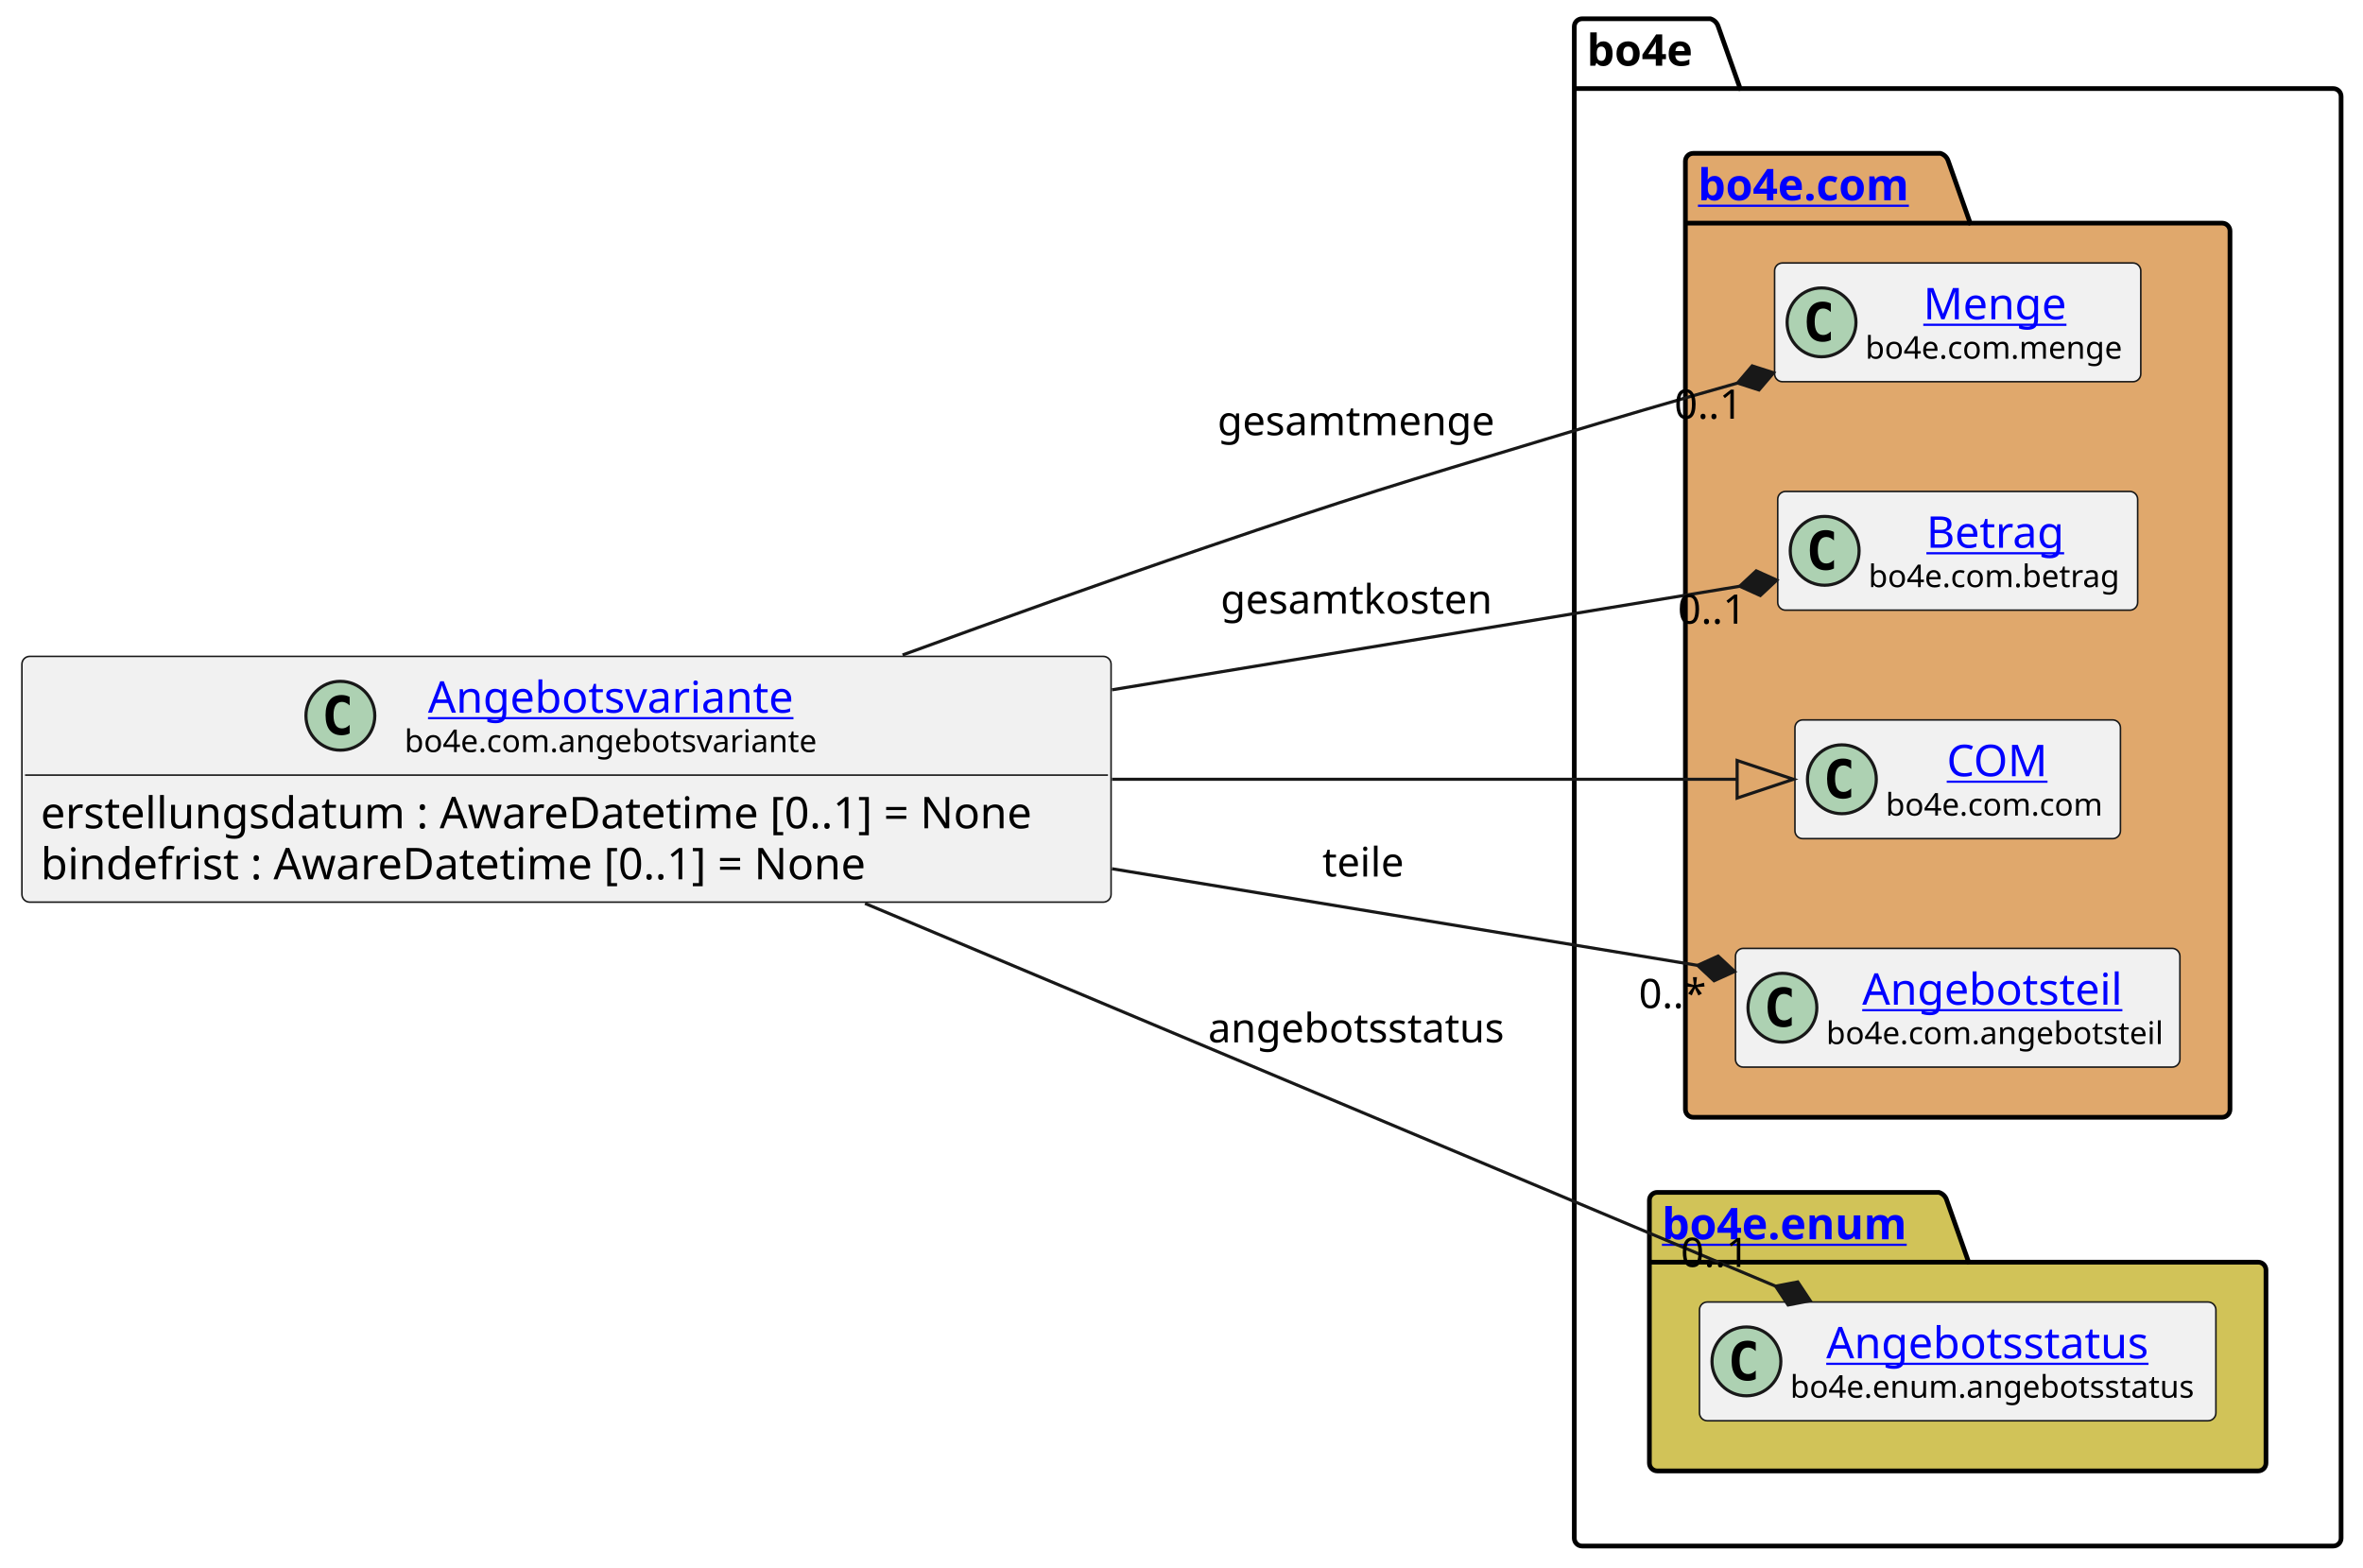
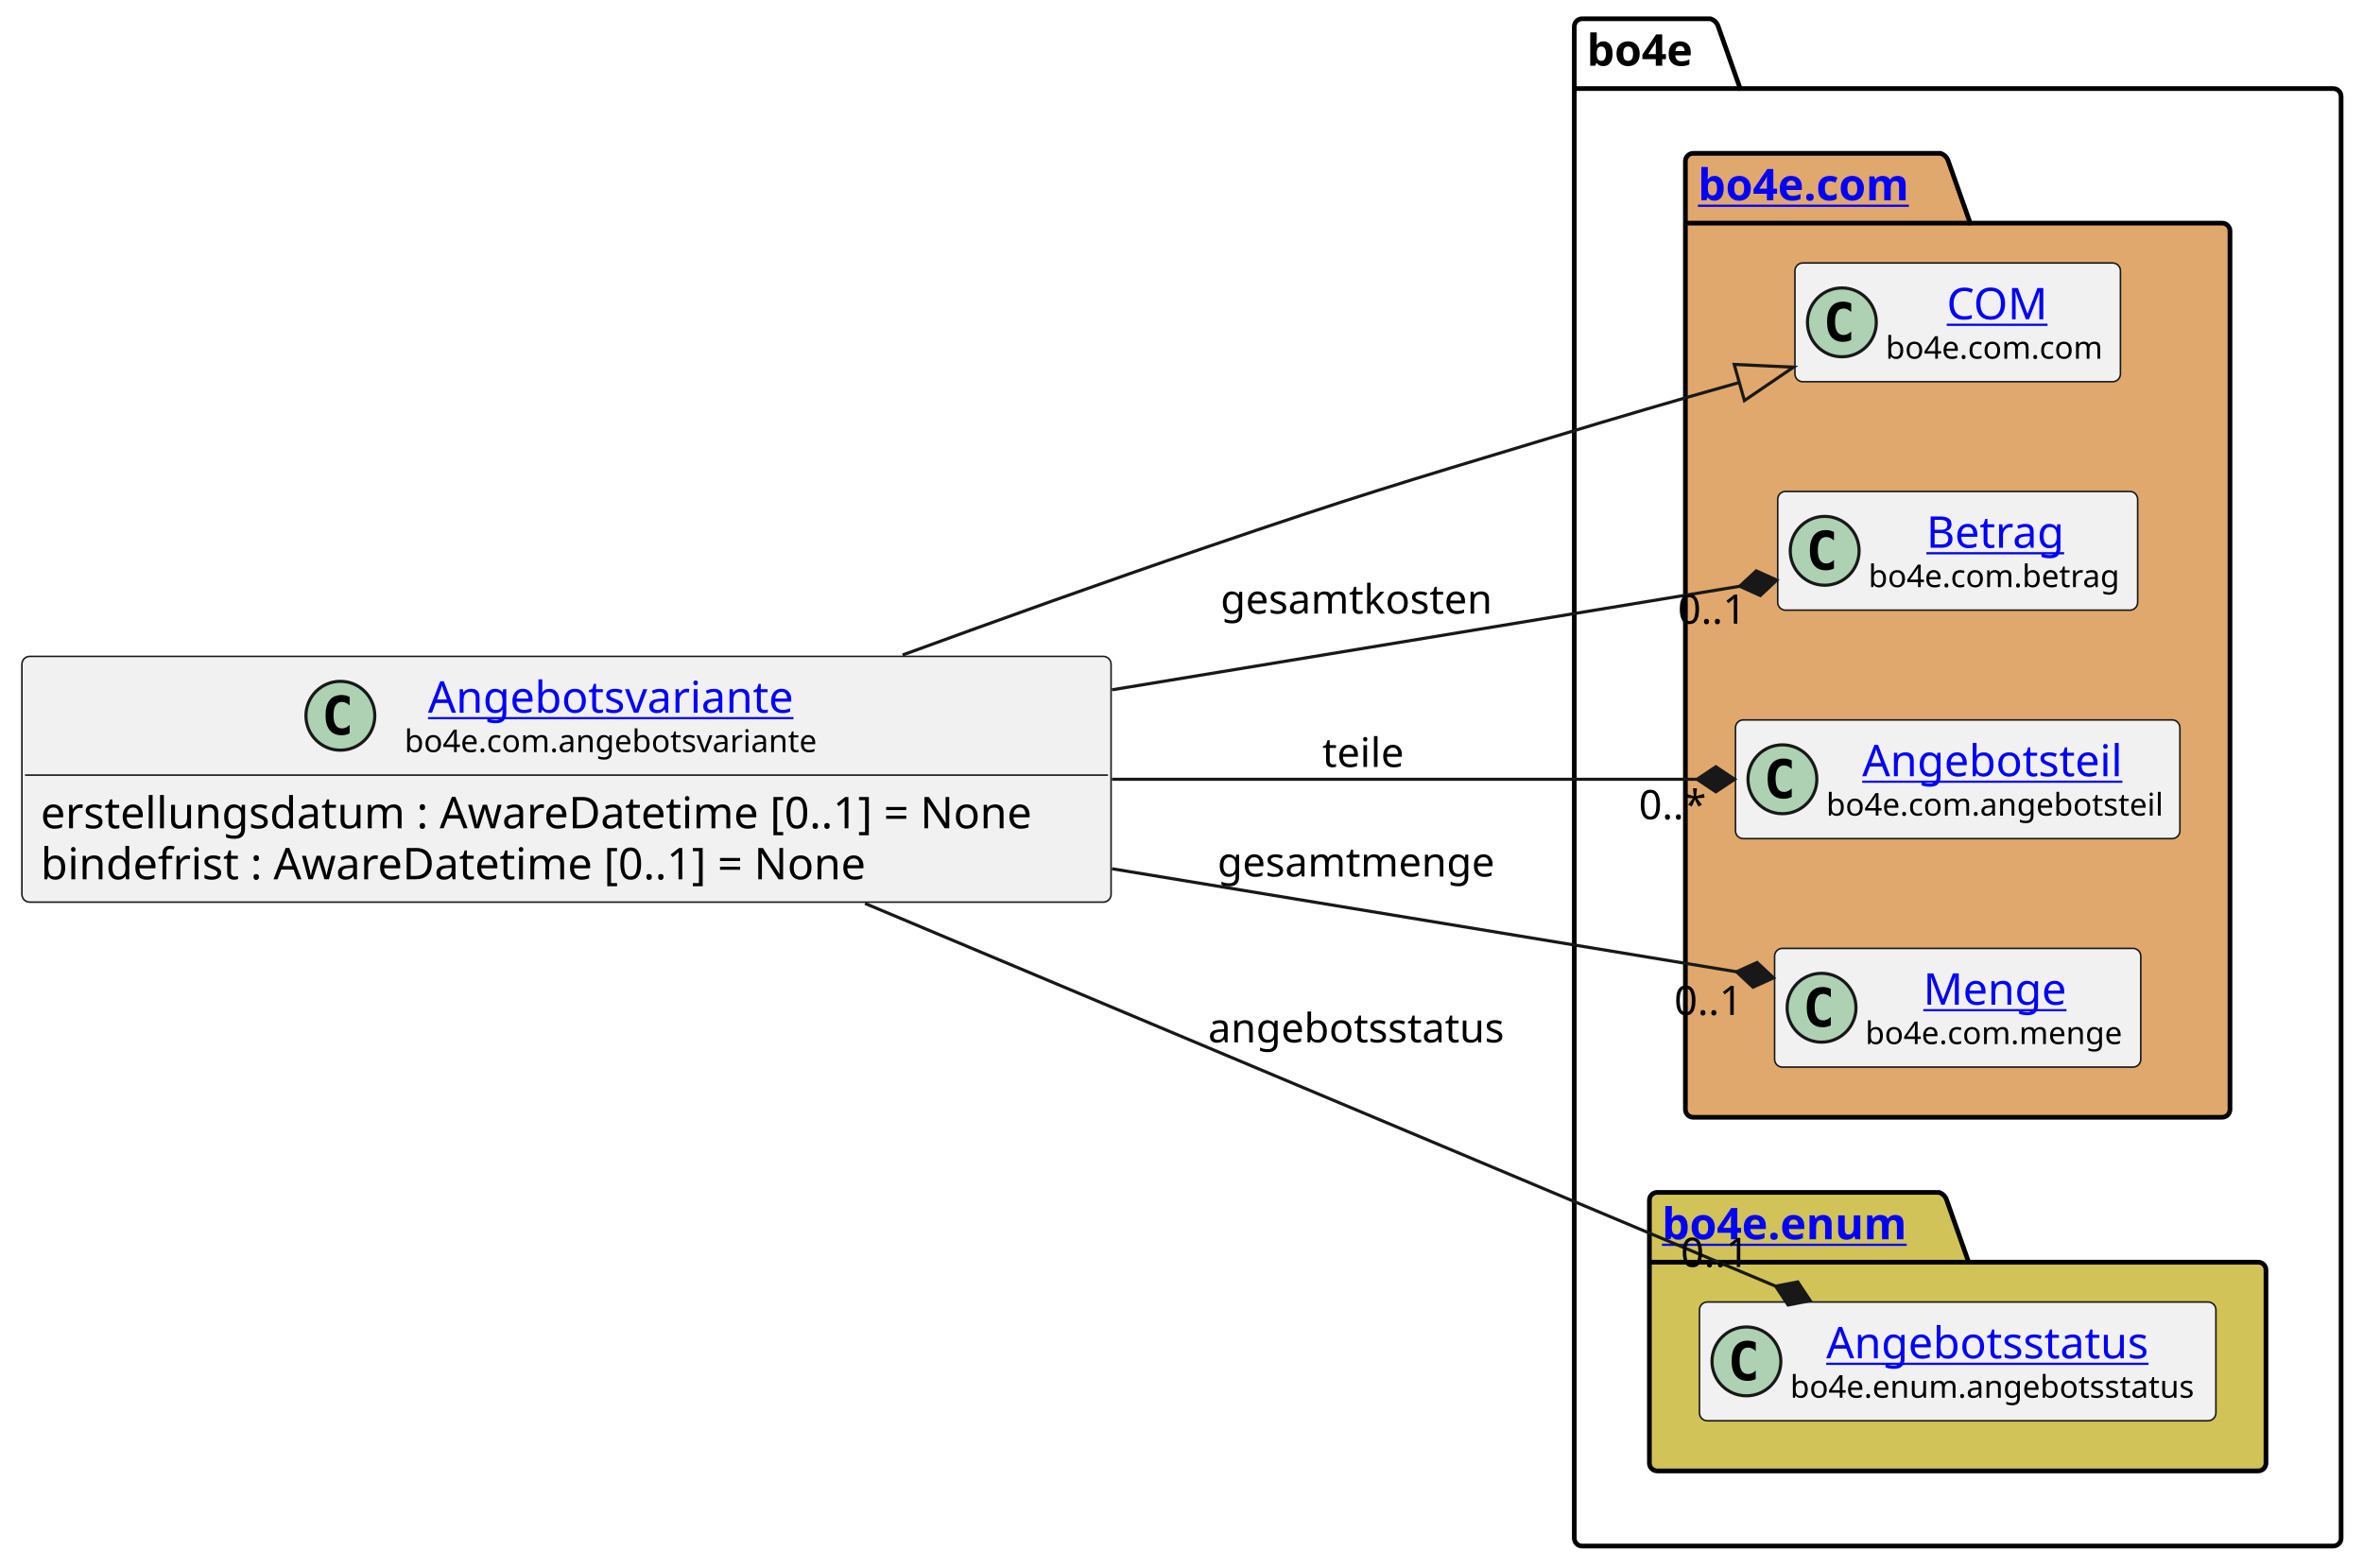
<svg xmlns="http://www.w3.org/2000/svg" xmlns:xlink="http://www.w3.org/1999/xlink" contentStyleType="text/css" height="501px" preserveAspectRatio="none" style="width:755px;height:501px;background:#FFFFFF;" version="1.1" viewBox="0 0 755 501" width="755px" zoomAndPan="magnify">
  <defs />
  <g>
    <g id="cluster_bo4e">
      <path d="M505.5,6 L546.5,6 A3.75,3.75 0 0 1 549,8.5 L556,28.297 L745.5,28.297 A2.5,2.5 0 0 1 748,30.797 L748,491.5 A2.5,2.5 0 0 1 745.5,494 L505.5,494 A2.5,2.5 0 0 1 503,491.5 L503,8.5 A2.5,2.5 0 0 1 505.5,6 " fill="none" style="stroke:#000000;stroke-width:1.5;" />
      <line style="stroke:#000000;stroke-width:1.5;" x1="503" x2="556" y1="28.297" y2="28.297" />
      <text fill="#000000" font-family="sans-serif" font-size="14" font-weight="bold" lengthAdjust="spacing" textLength="40" x="507" y="20.995">bo4e</text>
    </g>
    <g id="cluster_com">
      <path d="M541,49 L620,49 A3.75,3.75 0 0 1 622.5,51.5 L629.5,71.297 L710,71.297 A2.5,2.5 0 0 1 712.5,73.797 L712.5,354.5 A2.5,2.5 0 0 1 710,357 L541,357 A2.5,2.5 0 0 1 538.5,354.5 L538.5,51.5 A2.5,2.5 0 0 1 541,49 " fill="#E0A86C" style="stroke:#000000;stroke-width:1.5;" />
      <line style="stroke:#000000;stroke-width:1.5;" x1="538.5" x2="629.5" y1="71.297" y2="71.297" />
      <a href="https://bo4e.github.io/BO4E-python/latest/api/bo4e.com.html" target="_top" title="https://bo4e.github.io/BO4E-python/latest/api/bo4e.com.html" xlink:actuate="onRequest" xlink:href="https://bo4e.github.io/BO4E-python/latest/api/bo4e.com.html" xlink:show="new" xlink:title="https://bo4e.github.io/BO4E-python/latest/api/bo4e.com.html" xlink:type="simple">
        <text fill="#0000FF" font-family="sans-serif" font-size="14" font-weight="bold" lengthAdjust="spacing" text-decoration="underline" textLength="78" x="542.5" y="63.995">bo4e.com</text>
      </a>
    </g>
    <g id="cluster_enum">
      <path d="M529.5,381 L619.5,381 A3.75,3.75 0 0 1 622,383.5 L629,403.297 L721.5,403.297 A2.5,2.5 0 0 1 724,405.797 L724,467.5 A2.5,2.5 0 0 1 721.5,470 L529.5,470 A2.5,2.5 0 0 1 527,467.5 L527,383.5 A2.5,2.5 0 0 1 529.5,381 " fill="#D1C358" style="stroke:#000000;stroke-width:1.5;" />
      <line style="stroke:#000000;stroke-width:1.5;" x1="527" x2="629" y1="403.297" y2="403.297" />
      <a href="https://bo4e.github.io/BO4E-python/latest/api/bo4e.enum.html" target="_top" title="https://bo4e.github.io/BO4E-python/latest/api/bo4e.enum.html" xlink:actuate="onRequest" xlink:href="https://bo4e.github.io/BO4E-python/latest/api/bo4e.enum.html" xlink:show="new" xlink:title="https://bo4e.github.io/BO4E-python/latest/api/bo4e.enum.html" xlink:type="simple">
        <text fill="#0000FF" font-family="sans-serif" font-size="14" font-weight="bold" lengthAdjust="spacing" text-decoration="underline" textLength="89" x="531" y="395.995">bo4e.enum</text>
      </a>
    </g>
-     <g id="elem_Menge">
-       <rect codeLine="9" fill="#F1F1F1" height="37.938" id="Menge" rx="2.5" ry="2.5" style="stroke:#181818;stroke-width:0.5;" width="117" x="567" y="84.03" />
-       <ellipse cx="582" cy="102.999" fill="#ADD1B2" rx="11" ry="11" style="stroke:#181818;stroke-width:1.0;" />
-       <path d="M584.969,108.639 Q584.391,108.936 583.75,109.077 Q583.109,109.233 582.406,109.233 Q579.906,109.233 578.578,107.593 Q577.266,105.936 577.266,102.811 Q577.266,99.686 578.578,98.03 Q579.906,96.374 582.406,96.374 Q583.109,96.374 583.75,96.53 Q584.406,96.686 584.969,96.983 L584.969,99.702 Q584.344,99.124 583.75,98.858 Q583.156,98.577 582.531,98.577 Q581.188,98.577 580.5,99.655 Q579.812,100.718 579.812,102.811 Q579.812,104.905 580.5,105.983 Q581.188,107.046 582.531,107.046 Q583.156,107.046 583.75,106.78 Q584.344,106.499 584.969,105.921 L584.969,108.639 Z " fill="#000000" />
-       <a href="https://bo4e.github.io/BO4E-python/latest/api/bo4e.com.html#bo4e.com.menge.Menge" target="_top" title="https://bo4e.github.io/BO4E-python/latest/api/bo4e.com.html#bo4e.com.menge.Menge" xlink:actuate="onRequest" xlink:href="https://bo4e.github.io/BO4E-python/latest/api/bo4e.com.html#bo4e.com.menge.Menge" xlink:show="new" xlink:title="https://bo4e.github.io/BO4E-python/latest/api/bo4e.com.html#bo4e.com.menge.Menge" xlink:type="simple">
-         <text fill="#0000FF" font-family="sans-serif" font-size="14" lengthAdjust="spacing" text-decoration="underline" textLength="48" x="614.5" y="102.025">Menge</text>
+     <g id="elem_COM">
+       <rect codeLine="9" fill="#F1F1F1" height="37.938" id="COM" rx="2.5" ry="2.5" style="stroke:#181818;stroke-width:0.5;" width="104" x="573.5" y="84.03" />
+       <ellipse cx="588.5" cy="102.999" fill="#ADD1B2" rx="11" ry="11" style="stroke:#181818;stroke-width:1.0;" />
+       <path d="M591.469,108.639 Q590.891,108.936 590.25,109.077 Q589.609,109.233 588.906,109.233 Q586.406,109.233 585.078,107.593 Q583.766,105.936 583.766,102.811 Q583.766,99.686 585.078,98.03 Q586.406,96.374 588.906,96.374 Q589.609,96.374 590.25,96.53 Q590.906,96.686 591.469,96.983 L591.469,99.702 Q590.844,99.124 590.25,98.858 Q589.656,98.577 589.031,98.577 Q587.688,98.577 587,99.655 Q586.312,100.718 586.312,102.811 Q586.312,104.905 587,105.983 Q587.688,107.046 589.031,107.046 Q589.656,107.046 590.25,106.78 Q590.844,106.499 591.469,105.921 L591.469,108.639 Z " fill="#000000" />
+       <a href="https://bo4e.github.io/BO4E-python/latest/api/bo4e.com.html#bo4e.com.com.COM" target="_top" title="https://bo4e.github.io/BO4E-python/latest/api/bo4e.com.html#bo4e.com.com.COM" xlink:actuate="onRequest" xlink:href="https://bo4e.github.io/BO4E-python/latest/api/bo4e.com.html#bo4e.com.com.COM" xlink:show="new" xlink:title="https://bo4e.github.io/BO4E-python/latest/api/bo4e.com.html#bo4e.com.com.COM" xlink:type="simple">
+         <text fill="#0000FF" font-family="sans-serif" font-size="14" lengthAdjust="spacing" text-decoration="underline" textLength="33" x="622" y="102.025">COM</text>
      </a>
-       <text fill="#000000" font-family="sans-serif" font-size="10" lengthAdjust="spacing" textLength="85" x="596" y="114.609">bo4e.com.menge</text>
+       <text fill="#000000" font-family="sans-serif" font-size="10" lengthAdjust="spacing" textLength="72" x="602.5" y="114.609">bo4e.com.com</text>
    </g>
    <g id="elem_Betrag">
      <rect codeLine="10" fill="#F1F1F1" height="37.938" id="Betrag" rx="2.5" ry="2.5" style="stroke:#181818;stroke-width:0.5;" width="115" x="568" y="157.03" />
      <ellipse cx="583" cy="175.999" fill="#ADD1B2" rx="11" ry="11" style="stroke:#181818;stroke-width:1.0;" />
      <path d="M585.969,181.639 Q585.391,181.936 584.75,182.077 Q584.109,182.233 583.406,182.233 Q580.906,182.233 579.578,180.593 Q578.266,178.936 578.266,175.811 Q578.266,172.686 579.578,171.03 Q580.906,169.374 583.406,169.374 Q584.109,169.374 584.75,169.53 Q585.406,169.686 585.969,169.983 L585.969,172.702 Q585.344,172.124 584.75,171.858 Q584.156,171.577 583.531,171.577 Q582.188,171.577 581.5,172.655 Q580.812,173.718 580.812,175.811 Q580.812,177.905 581.5,178.983 Q582.188,180.046 583.531,180.046 Q584.156,180.046 584.75,179.78 Q585.344,179.499 585.969,178.921 L585.969,181.639 Z " fill="#000000" />
      <a href="https://bo4e.github.io/BO4E-python/latest/api/bo4e.com.html#bo4e.com.betrag.Betrag" target="_top" title="https://bo4e.github.io/BO4E-python/latest/api/bo4e.com.html#bo4e.com.betrag.Betrag" xlink:actuate="onRequest" xlink:href="https://bo4e.github.io/BO4E-python/latest/api/bo4e.com.html#bo4e.com.betrag.Betrag" xlink:show="new" xlink:title="https://bo4e.github.io/BO4E-python/latest/api/bo4e.com.html#bo4e.com.betrag.Betrag" xlink:type="simple">
        <text fill="#0000FF" font-family="sans-serif" font-size="14" lengthAdjust="spacing" text-decoration="underline" textLength="46" x="615.5" y="175.025">Betrag</text>
      </a>
      <text fill="#000000" font-family="sans-serif" font-size="10" lengthAdjust="spacing" textLength="83" x="597" y="187.609">bo4e.com.betrag</text>
    </g>
-     <g id="elem_COM">
-       <rect codeLine="11" fill="#F1F1F1" height="37.938" id="COM" rx="2.5" ry="2.5" style="stroke:#181818;stroke-width:0.5;" width="104" x="573.5" y="230.03" />
-       <ellipse cx="588.5" cy="248.999" fill="#ADD1B2" rx="11" ry="11" style="stroke:#181818;stroke-width:1.0;" />
-       <path d="M591.469,254.639 Q590.891,254.936 590.25,255.077 Q589.609,255.233 588.906,255.233 Q586.406,255.233 585.078,253.593 Q583.766,251.936 583.766,248.811 Q583.766,245.686 585.078,244.03 Q586.406,242.374 588.906,242.374 Q589.609,242.374 590.25,242.53 Q590.906,242.686 591.469,242.983 L591.469,245.702 Q590.844,245.124 590.25,244.858 Q589.656,244.577 589.031,244.577 Q587.688,244.577 587,245.655 Q586.312,246.718 586.312,248.811 Q586.312,250.905 587,251.983 Q587.688,253.046 589.031,253.046 Q589.656,253.046 590.25,252.78 Q590.844,252.499 591.469,251.921 L591.469,254.639 Z " fill="#000000" />
-       <a href="https://bo4e.github.io/BO4E-python/latest/api/bo4e.com.html#bo4e.com.com.COM" target="_top" title="https://bo4e.github.io/BO4E-python/latest/api/bo4e.com.html#bo4e.com.com.COM" xlink:actuate="onRequest" xlink:href="https://bo4e.github.io/BO4E-python/latest/api/bo4e.com.html#bo4e.com.com.COM" xlink:show="new" xlink:title="https://bo4e.github.io/BO4E-python/latest/api/bo4e.com.html#bo4e.com.com.COM" xlink:type="simple">
-         <text fill="#0000FF" font-family="sans-serif" font-size="14" lengthAdjust="spacing" text-decoration="underline" textLength="33" x="622" y="248.025">COM</text>
+     <g id="elem_Angebotsteil">
+       <rect codeLine="11" fill="#F1F1F1" height="37.938" id="Angebotsteil" rx="2.5" ry="2.5" style="stroke:#181818;stroke-width:0.5;" width="142" x="554.5" y="230.03" />
+       <ellipse cx="569.5" cy="248.999" fill="#ADD1B2" rx="11" ry="11" style="stroke:#181818;stroke-width:1.0;" />
+       <path d="M572.469,254.639 Q571.891,254.936 571.25,255.077 Q570.609,255.233 569.906,255.233 Q567.406,255.233 566.078,253.593 Q564.766,251.936 564.766,248.811 Q564.766,245.686 566.078,244.03 Q567.406,242.374 569.906,242.374 Q570.609,242.374 571.25,242.53 Q571.906,242.686 572.469,242.983 L572.469,245.702 Q571.844,245.124 571.25,244.858 Q570.656,244.577 570.031,244.577 Q568.688,244.577 568,245.655 Q567.312,246.718 567.312,248.811 Q567.312,250.905 568,251.983 Q568.688,253.046 570.031,253.046 Q570.656,253.046 571.25,252.78 Q571.844,252.499 572.469,251.921 L572.469,254.639 Z " fill="#000000" />
+       <a href="https://bo4e.github.io/BO4E-python/latest/api/bo4e.com.html#bo4e.com.angebotsteil.Angebotsteil" target="_top" title="https://bo4e.github.io/BO4E-python/latest/api/bo4e.com.html#bo4e.com.angebotsteil.Angebotsteil" xlink:actuate="onRequest" xlink:href="https://bo4e.github.io/BO4E-python/latest/api/bo4e.com.html#bo4e.com.angebotsteil.Angebotsteil" xlink:show="new" xlink:title="https://bo4e.github.io/BO4E-python/latest/api/bo4e.com.html#bo4e.com.angebotsteil.Angebotsteil" xlink:type="simple">
+         <text fill="#0000FF" font-family="sans-serif" font-size="14" lengthAdjust="spacing" text-decoration="underline" textLength="87" x="595" y="248.025">Angebotsteil</text>
      </a>
-       <text fill="#000000" font-family="sans-serif" font-size="10" lengthAdjust="spacing" textLength="72" x="602.5" y="260.609">bo4e.com.com</text>
+       <text fill="#000000" font-family="sans-serif" font-size="10" lengthAdjust="spacing" textLength="110" x="583.5" y="260.609">bo4e.com.angebotsteil</text>
    </g>
-     <g id="elem_Angebotsteil">
-       <rect codeLine="12" fill="#F1F1F1" height="37.938" id="Angebotsteil" rx="2.5" ry="2.5" style="stroke:#181818;stroke-width:0.5;" width="142" x="554.5" y="303.03" />
-       <ellipse cx="569.5" cy="321.999" fill="#ADD1B2" rx="11" ry="11" style="stroke:#181818;stroke-width:1.0;" />
-       <path d="M572.469,327.639 Q571.891,327.936 571.25,328.077 Q570.609,328.233 569.906,328.233 Q567.406,328.233 566.078,326.592 Q564.766,324.936 564.766,321.811 Q564.766,318.686 566.078,317.03 Q567.406,315.374 569.906,315.374 Q570.609,315.374 571.25,315.53 Q571.906,315.686 572.469,315.983 L572.469,318.702 Q571.844,318.124 571.25,317.858 Q570.656,317.577 570.031,317.577 Q568.688,317.577 568,318.655 Q567.312,319.717 567.312,321.811 Q567.312,323.905 568,324.983 Q568.688,326.046 570.031,326.046 Q570.656,326.046 571.25,325.78 Q571.844,325.499 572.469,324.921 L572.469,327.639 Z " fill="#000000" />
-       <a href="https://bo4e.github.io/BO4E-python/latest/api/bo4e.com.html#bo4e.com.angebotsteil.Angebotsteil" target="_top" title="https://bo4e.github.io/BO4E-python/latest/api/bo4e.com.html#bo4e.com.angebotsteil.Angebotsteil" xlink:actuate="onRequest" xlink:href="https://bo4e.github.io/BO4E-python/latest/api/bo4e.com.html#bo4e.com.angebotsteil.Angebotsteil" xlink:show="new" xlink:title="https://bo4e.github.io/BO4E-python/latest/api/bo4e.com.html#bo4e.com.angebotsteil.Angebotsteil" xlink:type="simple">
-         <text fill="#0000FF" font-family="sans-serif" font-size="14" lengthAdjust="spacing" text-decoration="underline" textLength="87" x="595" y="321.025">Angebotsteil</text>
+     <g id="elem_Menge">
+       <rect codeLine="12" fill="#F1F1F1" height="37.938" id="Menge" rx="2.5" ry="2.5" style="stroke:#181818;stroke-width:0.5;" width="117" x="567" y="303.03" />
+       <ellipse cx="582" cy="321.999" fill="#ADD1B2" rx="11" ry="11" style="stroke:#181818;stroke-width:1.0;" />
+       <path d="M584.969,327.639 Q584.391,327.936 583.75,328.077 Q583.109,328.233 582.406,328.233 Q579.906,328.233 578.578,326.592 Q577.266,324.936 577.266,321.811 Q577.266,318.686 578.578,317.03 Q579.906,315.374 582.406,315.374 Q583.109,315.374 583.75,315.53 Q584.406,315.686 584.969,315.983 L584.969,318.702 Q584.344,318.124 583.75,317.858 Q583.156,317.577 582.531,317.577 Q581.188,317.577 580.5,318.655 Q579.812,319.717 579.812,321.811 Q579.812,323.905 580.5,324.983 Q581.188,326.046 582.531,326.046 Q583.156,326.046 583.75,325.78 Q584.344,325.499 584.969,324.921 L584.969,327.639 Z " fill="#000000" />
+       <a href="https://bo4e.github.io/BO4E-python/latest/api/bo4e.com.html#bo4e.com.menge.Menge" target="_top" title="https://bo4e.github.io/BO4E-python/latest/api/bo4e.com.html#bo4e.com.menge.Menge" xlink:actuate="onRequest" xlink:href="https://bo4e.github.io/BO4E-python/latest/api/bo4e.com.html#bo4e.com.menge.Menge" xlink:show="new" xlink:title="https://bo4e.github.io/BO4E-python/latest/api/bo4e.com.html#bo4e.com.menge.Menge" xlink:type="simple">
+         <text fill="#0000FF" font-family="sans-serif" font-size="14" lengthAdjust="spacing" text-decoration="underline" textLength="48" x="614.5" y="321.025">Menge</text>
      </a>
-       <text fill="#000000" font-family="sans-serif" font-size="10" lengthAdjust="spacing" textLength="110" x="583.5" y="333.609">bo4e.com.angebotsteil</text>
+       <text fill="#000000" font-family="sans-serif" font-size="10" lengthAdjust="spacing" textLength="85" x="596" y="333.609">bo4e.com.menge</text>
    </g>
    <g id="elem_Angebotsstatus">
      <rect codeLine="15" fill="#F1F1F1" height="37.938" id="Angebotsstatus" rx="2.5" ry="2.5" style="stroke:#181818;stroke-width:0.5;" width="165" x="543" y="416.03" />
      <ellipse cx="558" cy="434.999" fill="#ADD1B2" rx="11" ry="11" style="stroke:#181818;stroke-width:1.0;" />
      <path d="M560.969,440.639 Q560.391,440.936 559.75,441.077 Q559.109,441.233 558.406,441.233 Q555.906,441.233 554.578,439.592 Q553.266,437.936 553.266,434.811 Q553.266,431.686 554.578,430.03 Q555.906,428.374 558.406,428.374 Q559.109,428.374 559.75,428.53 Q560.406,428.686 560.969,428.983 L560.969,431.702 Q560.344,431.124 559.75,430.858 Q559.156,430.577 558.531,430.577 Q557.188,430.577 556.5,431.655 Q555.812,432.717 555.812,434.811 Q555.812,436.905 556.5,437.983 Q557.188,439.046 558.531,439.046 Q559.156,439.046 559.75,438.78 Q560.344,438.499 560.969,437.921 L560.969,440.639 Z " fill="#000000" />
      <a href="https://bo4e.github.io/BO4E-python/latest/api/bo4e.enum.html#bo4e.enum.angebotsstatus.Angebotsstatus" target="_top" title="https://bo4e.github.io/BO4E-python/latest/api/bo4e.enum.html#bo4e.enum.angebotsstatus.Angebotsstatus" xlink:actuate="onRequest" xlink:href="https://bo4e.github.io/BO4E-python/latest/api/bo4e.enum.html#bo4e.enum.angebotsstatus.Angebotsstatus" xlink:show="new" xlink:title="https://bo4e.github.io/BO4E-python/latest/api/bo4e.enum.html#bo4e.enum.angebotsstatus.Angebotsstatus" xlink:type="simple">
        <text fill="#0000FF" font-family="sans-serif" font-size="14" lengthAdjust="spacing" text-decoration="underline" textLength="110" x="583.5" y="434.025">Angebotsstatus</text>
      </a>
      <text fill="#000000" font-family="sans-serif" font-size="10" lengthAdjust="spacing" textLength="133" x="572" y="446.609">bo4e.enum.angebotsstatus</text>
    </g>
    <g id="elem_Angebotsvariante">
      <rect codeLine="3" fill="#F1F1F1" height="78.531" id="Angebotsvariante" rx="2.5" ry="2.5" style="stroke:#181818;stroke-width:0.5;" width="348" x="7" y="209.73" />
      <ellipse cx="108.75" cy="228.699" fill="#ADD1B2" rx="11" ry="11" style="stroke:#181818;stroke-width:1.0;" />
      <path d="M111.719,234.339 Q111.141,234.636 110.5,234.777 Q109.859,234.933 109.156,234.933 Q106.656,234.933 105.328,233.292 Q104.016,231.636 104.016,228.511 Q104.016,225.386 105.328,223.73 Q106.656,222.074 109.156,222.074 Q109.859,222.074 110.5,222.23 Q111.156,222.386 111.719,222.683 L111.719,225.402 Q111.094,224.824 110.5,224.558 Q109.906,224.277 109.281,224.277 Q107.938,224.277 107.25,225.355 Q106.562,226.417 106.562,228.511 Q106.562,230.605 107.25,231.683 Q107.938,232.746 109.281,232.746 Q109.906,232.746 110.5,232.48 Q111.094,232.199 111.719,231.621 L111.719,234.339 Z " fill="#000000" />
      <a href="https://bo4e.github.io/BO4E-python/latest/api/bo4e.com.html#bo4e.com.angebotsvariante.Angebotsvariante" target="_top" title="https://bo4e.github.io/BO4E-python/latest/api/bo4e.com.html#bo4e.com.angebotsvariante.Angebotsvariante" xlink:actuate="onRequest" xlink:href="https://bo4e.github.io/BO4E-python/latest/api/bo4e.com.html#bo4e.com.angebotsvariante.Angebotsvariante" xlink:show="new" xlink:title="https://bo4e.github.io/BO4E-python/latest/api/bo4e.com.html#bo4e.com.angebotsvariante.Angebotsvariante" xlink:type="simple">
        <text fill="#0000FF" font-family="sans-serif" font-size="14" lengthAdjust="spacing" text-decoration="underline" textLength="121" x="136.75" y="227.725">Angebotsvariante</text>
      </a>
      <text fill="#000000" font-family="sans-serif" font-size="10" lengthAdjust="spacing" textLength="136" x="129.25" y="240.309">bo4e.com.angebotsvariante</text>
      <line style="stroke:#181818;stroke-width:0.5;" x1="8" x2="354" y1="247.667" y2="247.667" />
      <text fill="#000000" font-family="sans-serif" font-size="14" lengthAdjust="spacing" textLength="336" x="13" y="264.663">erstellungsdatum : AwareDatetime [0..1] = None</text>
      <text fill="#000000" font-family="sans-serif" font-size="14" lengthAdjust="spacing" textLength="279" x="13" y="280.959">bindefrist : AwareDatetime [0..1] = None</text>
    </g>
    <g id="link_Angebotsvariante_COM">
-       <path codeLine="18" d="M355.3,249 C433.31,249 501.67,249 555.03,249 " fill="none" id="Angebotsvariante-to-COM" style="stroke:#181818;stroke-width:1.0;" />
-       <polygon fill="none" points="573.03,249,555.03,243,555.03,255,573.03,249" style="stroke:#181818;stroke-width:1.0;" />
+       <path codeLine="18" d="M288.38,209.28 C319.43,197.94 353.49,185.75 385,175 C433.56,158.43 445.89,154.83 495,140 C520.63,132.26 531.919,128.948 555.719,122.218 " fill="none" id="Angebotsvariante-to-COM" style="stroke:#181818;stroke-width:1.0;" />
+       <polygon fill="none" points="573.04,117.32,554.087,116.444,557.352,127.992,573.04,117.32" style="stroke:#181818;stroke-width:1.0;" />
    </g>
    <g id="link_Angebotsvariante_Angebotsstatus">
      <path codeLine="19" d="M276.38,288.67 C369.28,327.72 496.187,381.07 567.327,410.97 " fill="none" id="Angebotsvariante-to-Angebotsstatus" style="stroke:#181818;stroke-width:1.0;" />
      <polygon fill="#181818" points="578.39,415.62,574.409,409.608,567.327,410.97,571.309,416.983,578.39,415.62" style="stroke:#181818;stroke-width:1.0;" />
      <text fill="#000000" font-family="sans-serif" font-size="13" lengthAdjust="spacing" textLength="100" x="386" y="333.067">angebotsstatus</text>
      <text fill="#000000" font-family="sans-serif" font-size="13" lengthAdjust="spacing" textLength="24" x="537.026" y="404.811">0..1</text>
    </g>
    <g id="link_Angebotsvariante_Angebotsteil">
-       <path codeLine="20" d="M355.3,277.59 C424.71,289.04 488.89,299.626 542.39,308.456 " fill="none" id="Angebotsvariante-to-Angebotsteil" style="stroke:#181818;stroke-width:1.0;" />
-       <polygon fill="#181818" points="554.23,310.41,548.962,305.486,542.39,308.456,547.659,313.38,554.23,310.41" style="stroke:#181818;stroke-width:1.0;" />
-       <text fill="#000000" font-family="sans-serif" font-size="13" lengthAdjust="spacing" textLength="27" x="422.5" y="280.067">teile</text>
-       <text fill="#000000" font-family="sans-serif" font-size="13" lengthAdjust="spacing" textLength="23" x="523.6" y="322.106">0..*</text>
+       <path codeLine="20" d="M355.3,249 C424.71,249 488.73,249 542.23,249 " fill="none" id="Angebotsvariante-to-Angebotsteil" style="stroke:#181818;stroke-width:1.0;" />
+       <polygon fill="#181818" points="554.23,249,548.23,245,542.23,249,548.23,253,554.23,249" style="stroke:#181818;stroke-width:1.0;" />
+       <text fill="#000000" font-family="sans-serif" font-size="13" lengthAdjust="spacing" textLength="27" x="422.5" y="245.067">teile</text>
+       <text fill="#000000" font-family="sans-serif" font-size="13" lengthAdjust="spacing" textLength="23" x="523.6" y="261.764">0..*</text>
    </g>
    <g id="link_Angebotsvariante_Menge">
-       <path codeLine="21" d="M288.38,209.28 C319.43,197.94 353.49,185.75 385,175 C433.56,158.43 445.89,154.83 495,140 C518.39,132.94 532.725,128.754 555.155,122.394 " fill="none" id="Angebotsvariante-to-Menge" style="stroke:#181818;stroke-width:1.0;" />
-       <polygon fill="#181818" points="566.7,119.12,559.836,116.909,555.155,122.394,562.019,124.605,566.7,119.12" style="stroke:#181818;stroke-width:1.0;" />
-       <text fill="#000000" font-family="sans-serif" font-size="13" lengthAdjust="spacing" textLength="94" x="389" y="139.067">gesamtmenge</text>
-       <text fill="#000000" font-family="sans-serif" font-size="13" lengthAdjust="spacing" textLength="24" x="534.956" y="133.778">0..1</text>
+       <path codeLine="21" d="M355.3,277.59 C430.28,289.96 501.14,301.646 554.83,310.506 " fill="none" id="Angebotsvariante-to-Menge" style="stroke:#181818;stroke-width:1.0;" />
+       <polygon fill="#181818" points="566.67,312.46,561.401,307.536,554.83,310.506,560.099,315.43,566.67,312.46" style="stroke:#181818;stroke-width:1.0;" />
+       <text fill="#000000" font-family="sans-serif" font-size="13" lengthAdjust="spacing" textLength="94" x="389" y="280.067">gesamtmenge</text>
+       <text fill="#000000" font-family="sans-serif" font-size="13" lengthAdjust="spacing" textLength="24" x="534.923" y="324.311">0..1</text>
    </g>
    <g id="link_Angebotsvariante_Betrag">
      <path codeLine="22" d="M355.3,220.41 C430.77,207.96 502.21,196.173 555.86,187.323 " fill="none" id="Angebotsvariante-to-Betrag" style="stroke:#181818;stroke-width:1.0;" />
      <polygon fill="#181818" points="567.7,185.37,561.129,182.4,555.86,187.323,562.431,190.293,567.7,185.37" style="stroke:#181818;stroke-width:1.0;" />
      <text fill="#000000" font-family="sans-serif" font-size="13" lengthAdjust="spacing" textLength="92" x="390" y="196.067">gesamtkosten</text>
      <text fill="#000000" font-family="sans-serif" font-size="13" lengthAdjust="spacing" textLength="24" x="536.066" y="199.29">0..1</text>
    </g>
  </g>
</svg>
